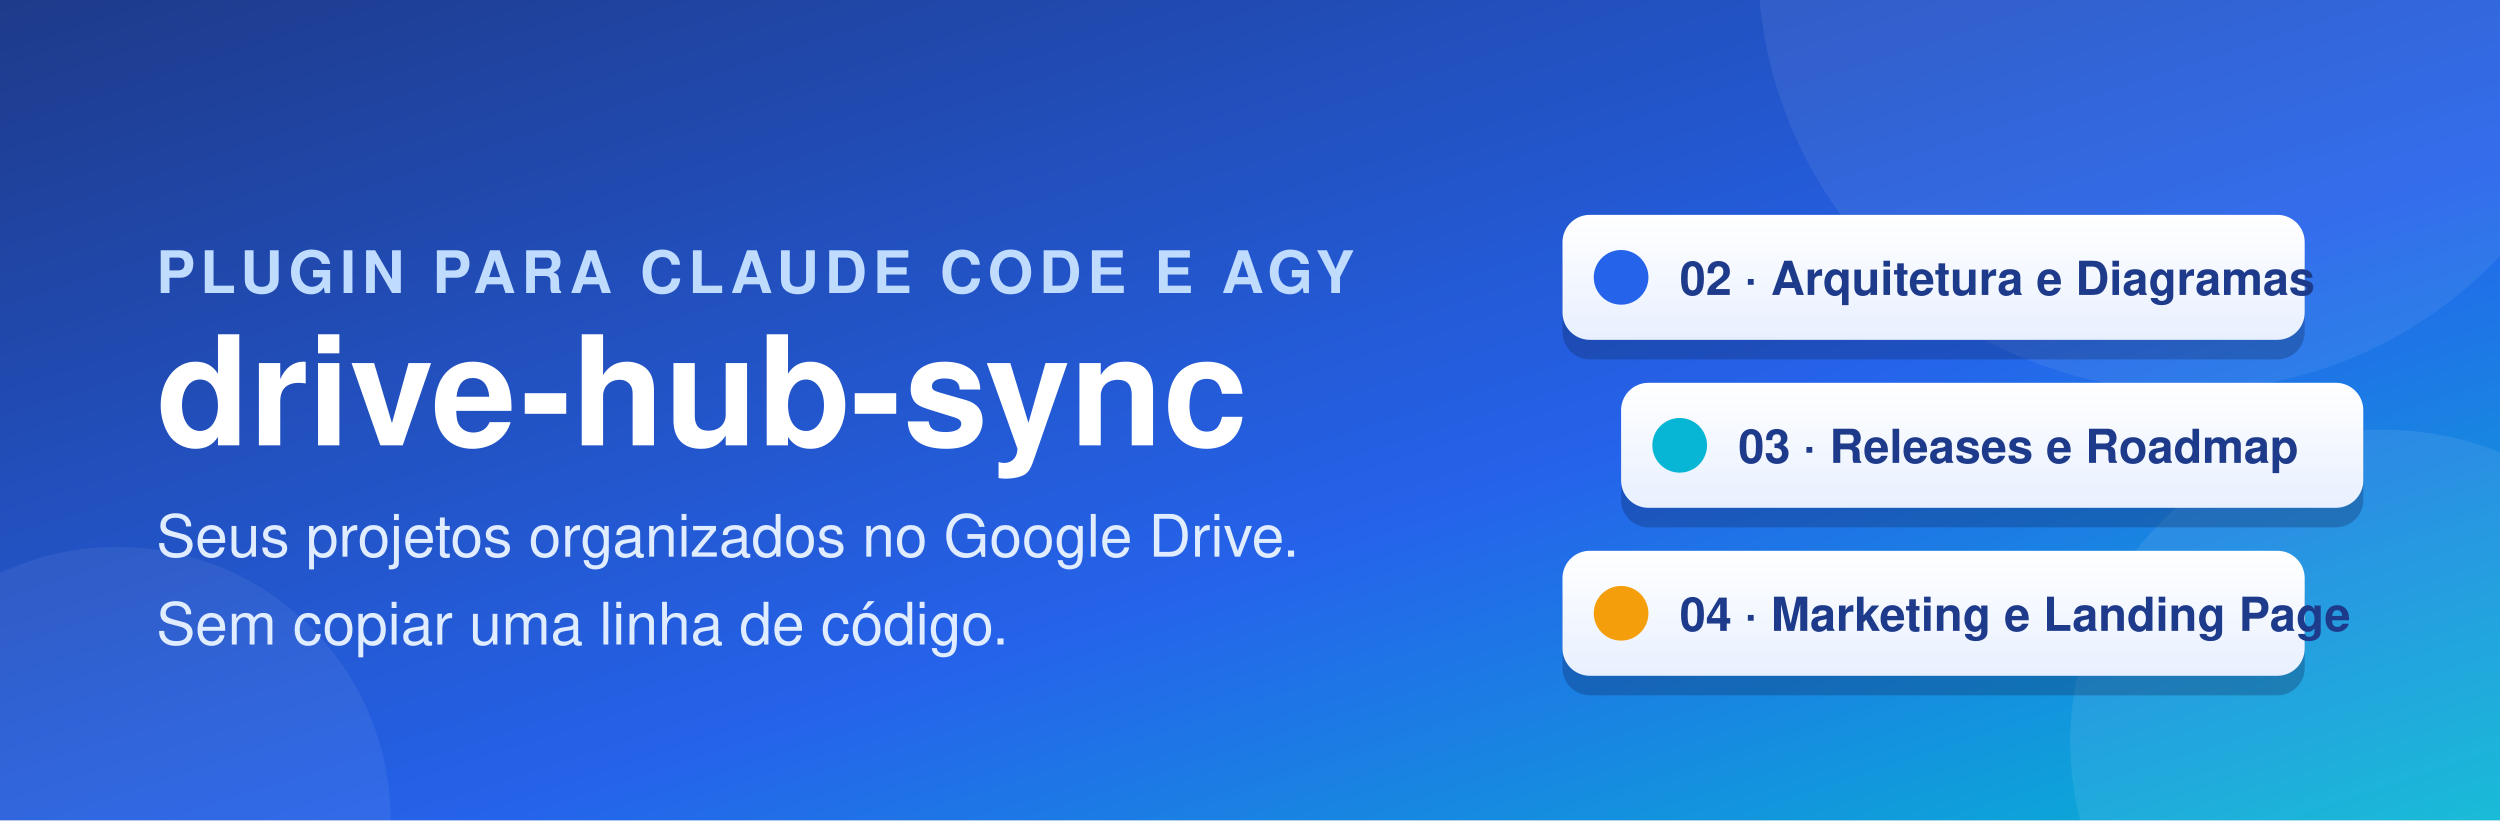
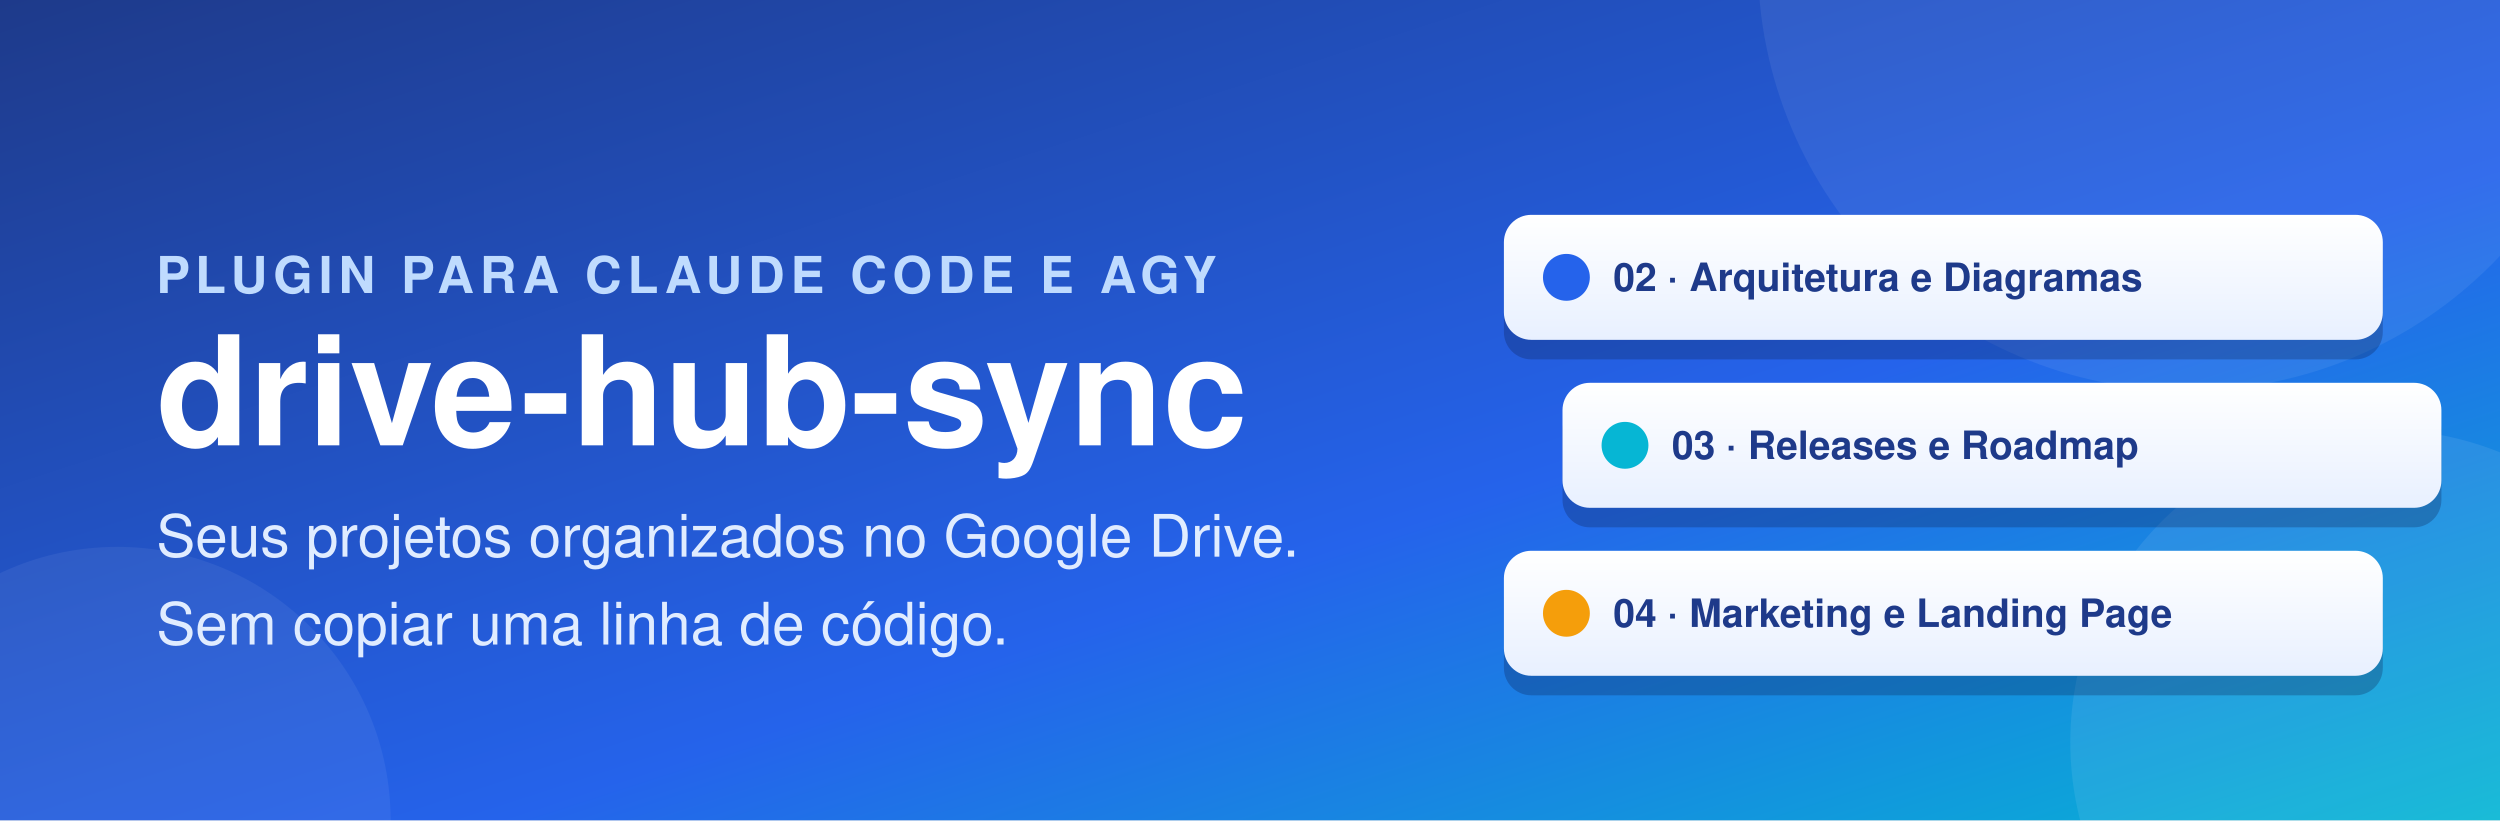
<svg xmlns="http://www.w3.org/2000/svg" width="1280" height="420" viewBox="0 0 1280 420" role="img" aria-label="drive-hub-sync: seus projetos organizados no Google Drive">
  <defs>
    <linearGradient id="bg" x1="0" y1="0" x2="1" y2="1">
      <stop offset="0" stop-color="#1e3a8a" />
      <stop offset="0.6" stop-color="#2563eb" />
      <stop offset="1" stop-color="#06b6d4" />
    </linearGradient>
    <linearGradient id="card" x1="0" y1="0" x2="0" y2="1">
      <stop offset="0" stop-color="#ffffff" />
      <stop offset="1" stop-color="#e8f0ff" />
    </linearGradient>
  </defs>
  <rect width="1280" height="420" fill="url(#bg)" />
  <circle cx="1120" cy="-20" r="220" fill="#ffffff" opacity="0.07" />
  <circle cx="1220" cy="380" r="160" fill="#ffffff" opacity="0.08" />
  <circle cx="60" cy="420" r="140" fill="#ffffff" opacity="0.06" />
-   <text x="80" y="150" font-family="Segoe UI, Helvetica, Arial, sans-serif" font-size="30" font-weight="600" fill="#bfdbfe" letter-spacing="3">PLUGIN PARA CLAUDE CODE E AGY</text>
+   <text x="80" y="150" font-family="Segoe UI, Helvetica, Arial, sans-serif" font-size="26" font-weight="600" fill="#bfdbfe" letter-spacing="3">PLUGIN PARA CLAUDE CODE E AGY</text>
  <text x="80" y="228" font-family="Segoe UI, Helvetica, Arial, sans-serif" font-size="78" font-weight="800" fill="#ffffff">drive-hub-sync</text>
  <text x="80" y="285" font-family="Segoe UI, Helvetica, Arial, sans-serif" font-size="30" fill="#e0ecff">Seus projetos organizados no Google Drive.</text>
  <text x="80" y="330" font-family="Segoe UI, Helvetica, Arial, sans-serif" font-size="30" fill="#e0ecff">Sem copiar uma linha de código.</text>
  <g fill="#0b1b4d" opacity="0.28">
-     <rect x="800" y="120" width="380" height="64" rx="14" />
-     <rect x="830" y="206" width="380" height="64" rx="14" />
-     <rect x="800" y="292" width="380" height="64" rx="14" />
+     <rect x="770" y="120" width="450" height="64" rx="14" />
+     <rect x="800" y="206" width="450" height="64" rx="14" />
+     <rect x="770" y="292" width="450" height="64" rx="14" />
  </g>
-   <g>
-     <rect x="800" y="110" width="380" height="64" rx="14" fill="url(#card)" />
-     <rect x="830" y="196" width="380" height="64" rx="14" fill="url(#card)" />
-     <rect x="800" y="282" width="380" height="64" rx="14" fill="url(#card)" />
+   <g fill="url(#card)">
+     <rect x="770" y="110" width="450" height="64" rx="14" />
+     <rect x="800" y="196" width="450" height="64" rx="14" />
+     <rect x="770" y="282" width="450" height="64" rx="14" />
  </g>
-   <g font-family="Segoe UI, Helvetica, Arial, sans-serif" font-size="24" font-weight="600" fill="#1e3a8a">
-     <text x="860" y="151">02 · Arquitetura e Diagramas</text>
-     <text x="890" y="237">03 · Releases e Roadmap</text>
-     <text x="860" y="323">04 · Marketing e Landing Page</text>
-   </g>
-   <g>
-     <circle cx="830" cy="142" r="14" fill="#2563eb" />
-     <circle cx="860" cy="228" r="14" fill="#06b6d4" />
-     <circle cx="830" cy="314" r="14" fill="#f59e0b" />
+   <circle cx="802" cy="142" r="12" fill="#2563eb" />
+   <circle cx="832" cy="228" r="12" fill="#06b6d4" />
+   <circle cx="802" cy="314" r="12" fill="#f59e0b" />
+   <g font-family="Segoe UI, Helvetica, Arial, sans-serif" font-size="20" font-weight="600" fill="#1e3a8a">
+     <text x="826" y="149">02 · Arquitetura e Diagramas</text>
+     <text x="856" y="235">03 · Releases e Roadmap</text>
+     <text x="826" y="321">04 · Marketing e Landing Page</text>
  </g>
</svg>
